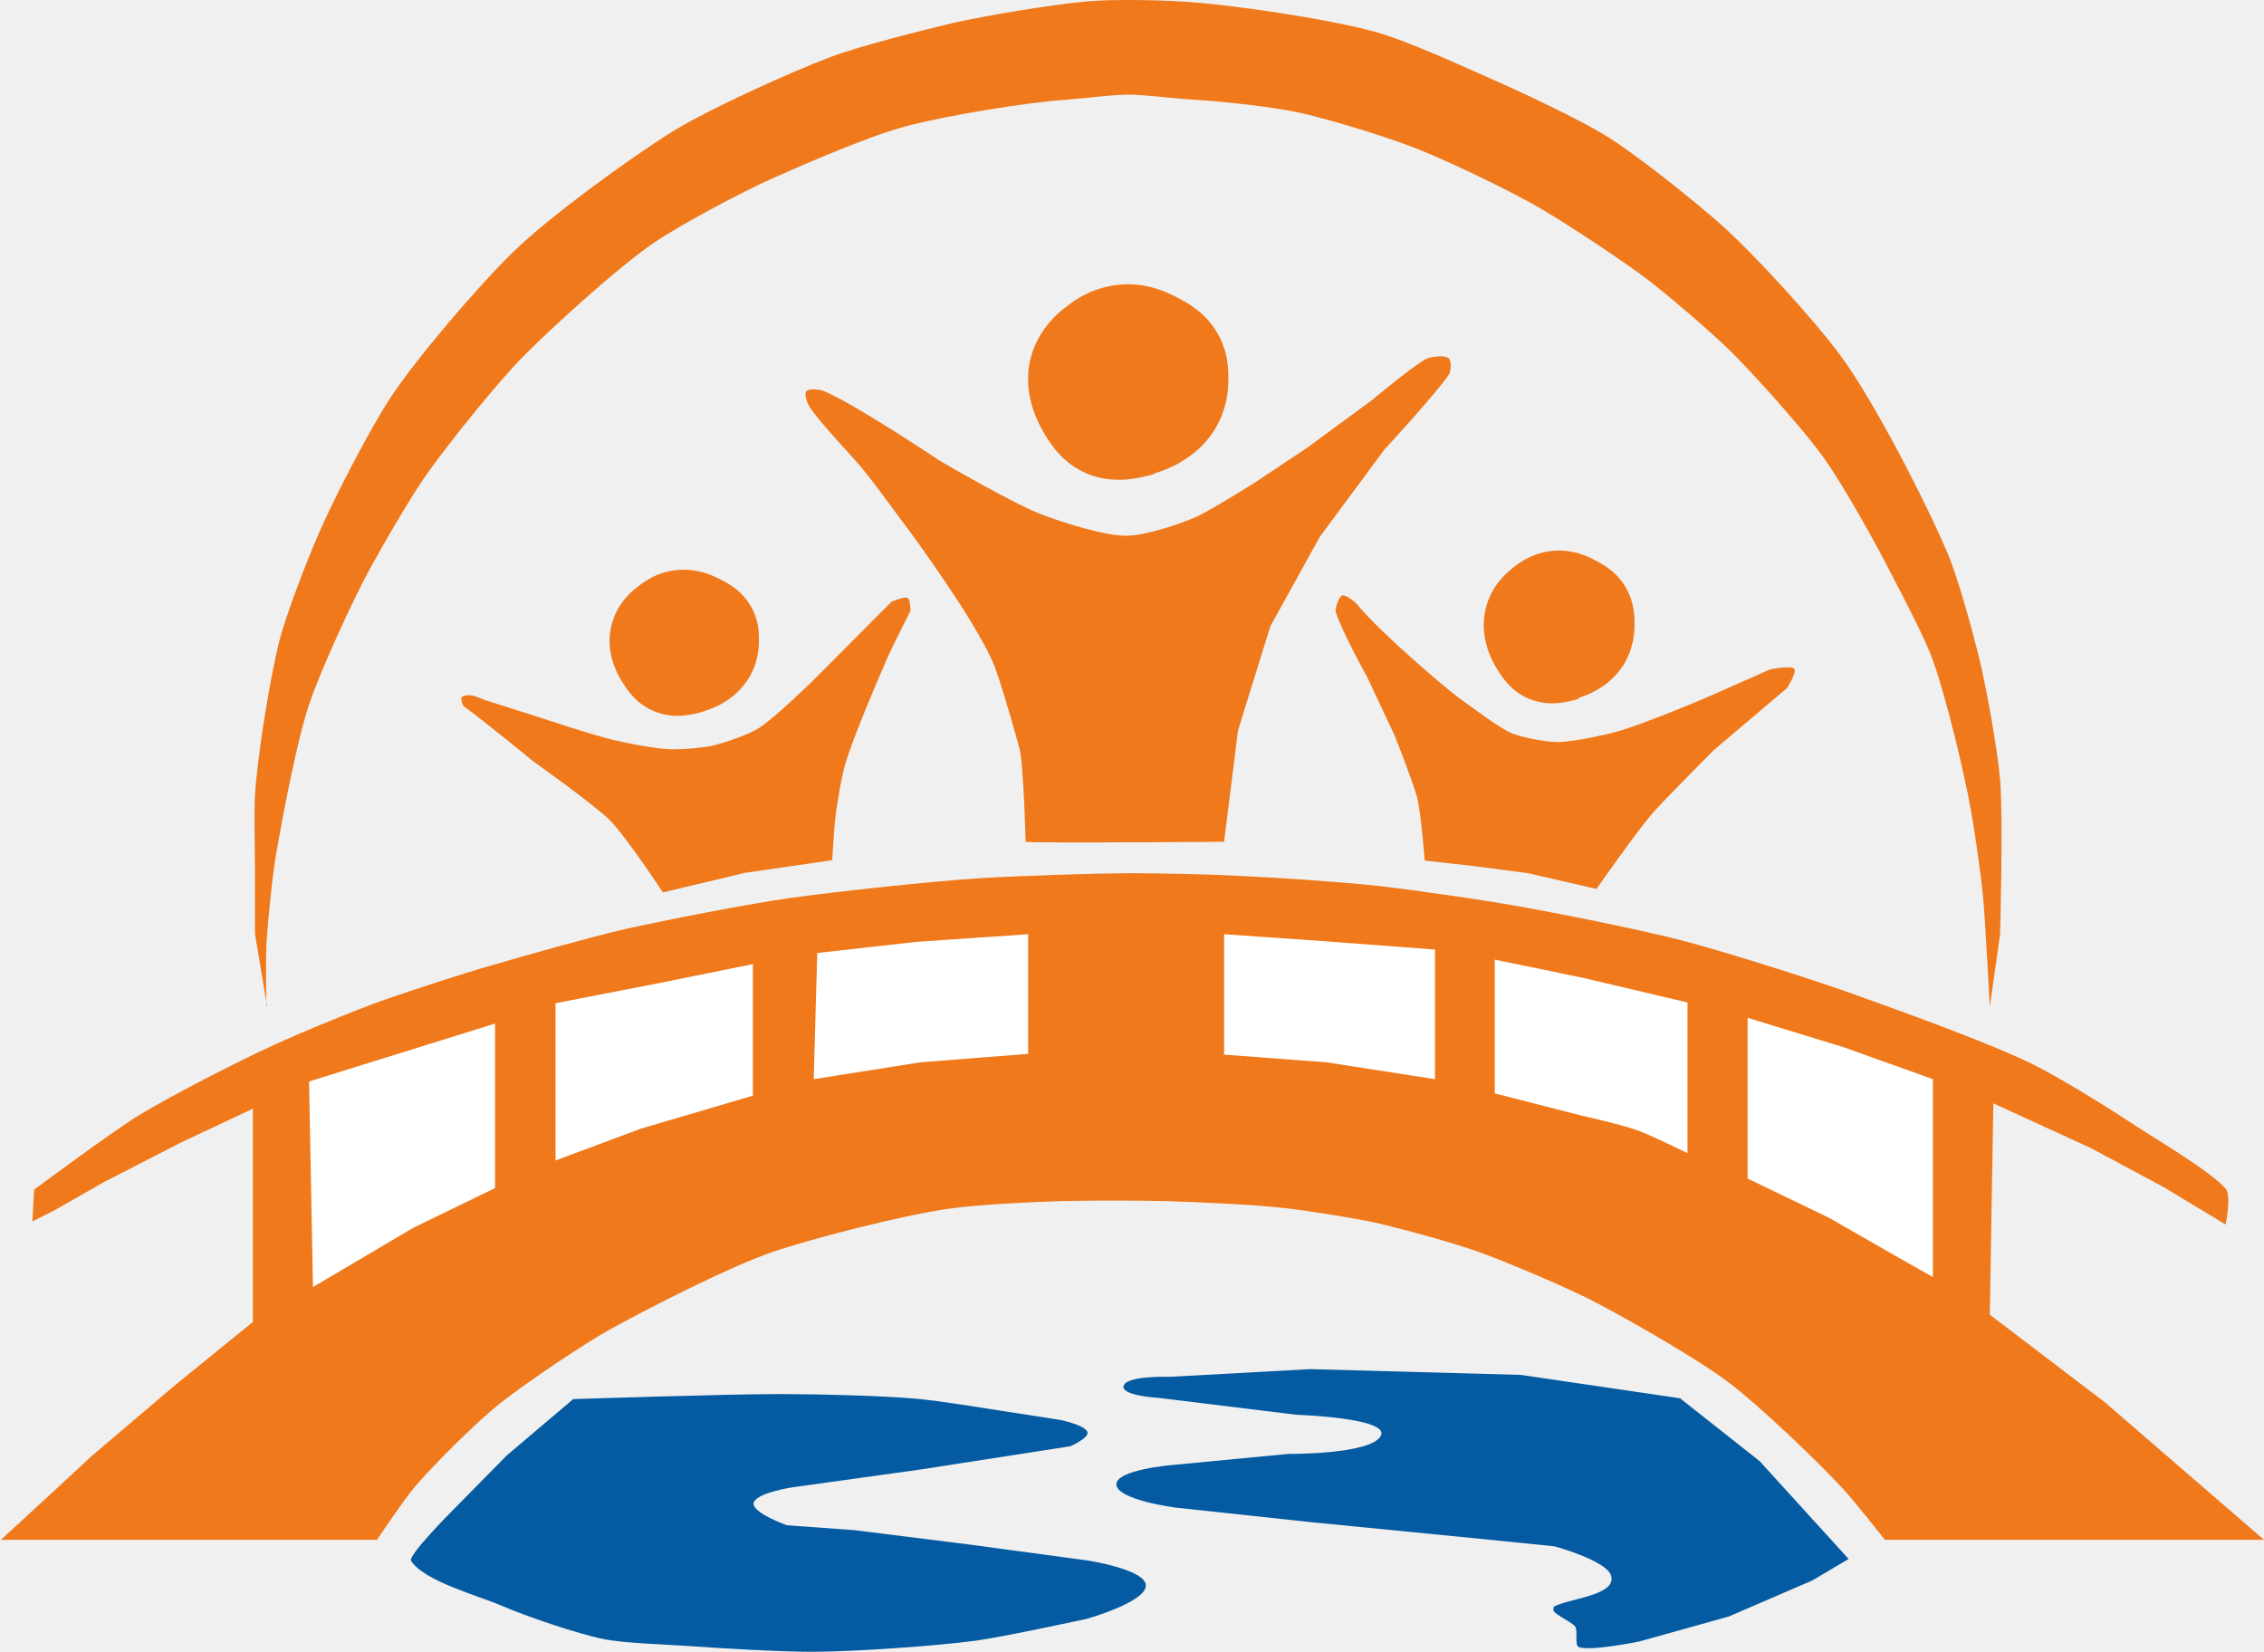
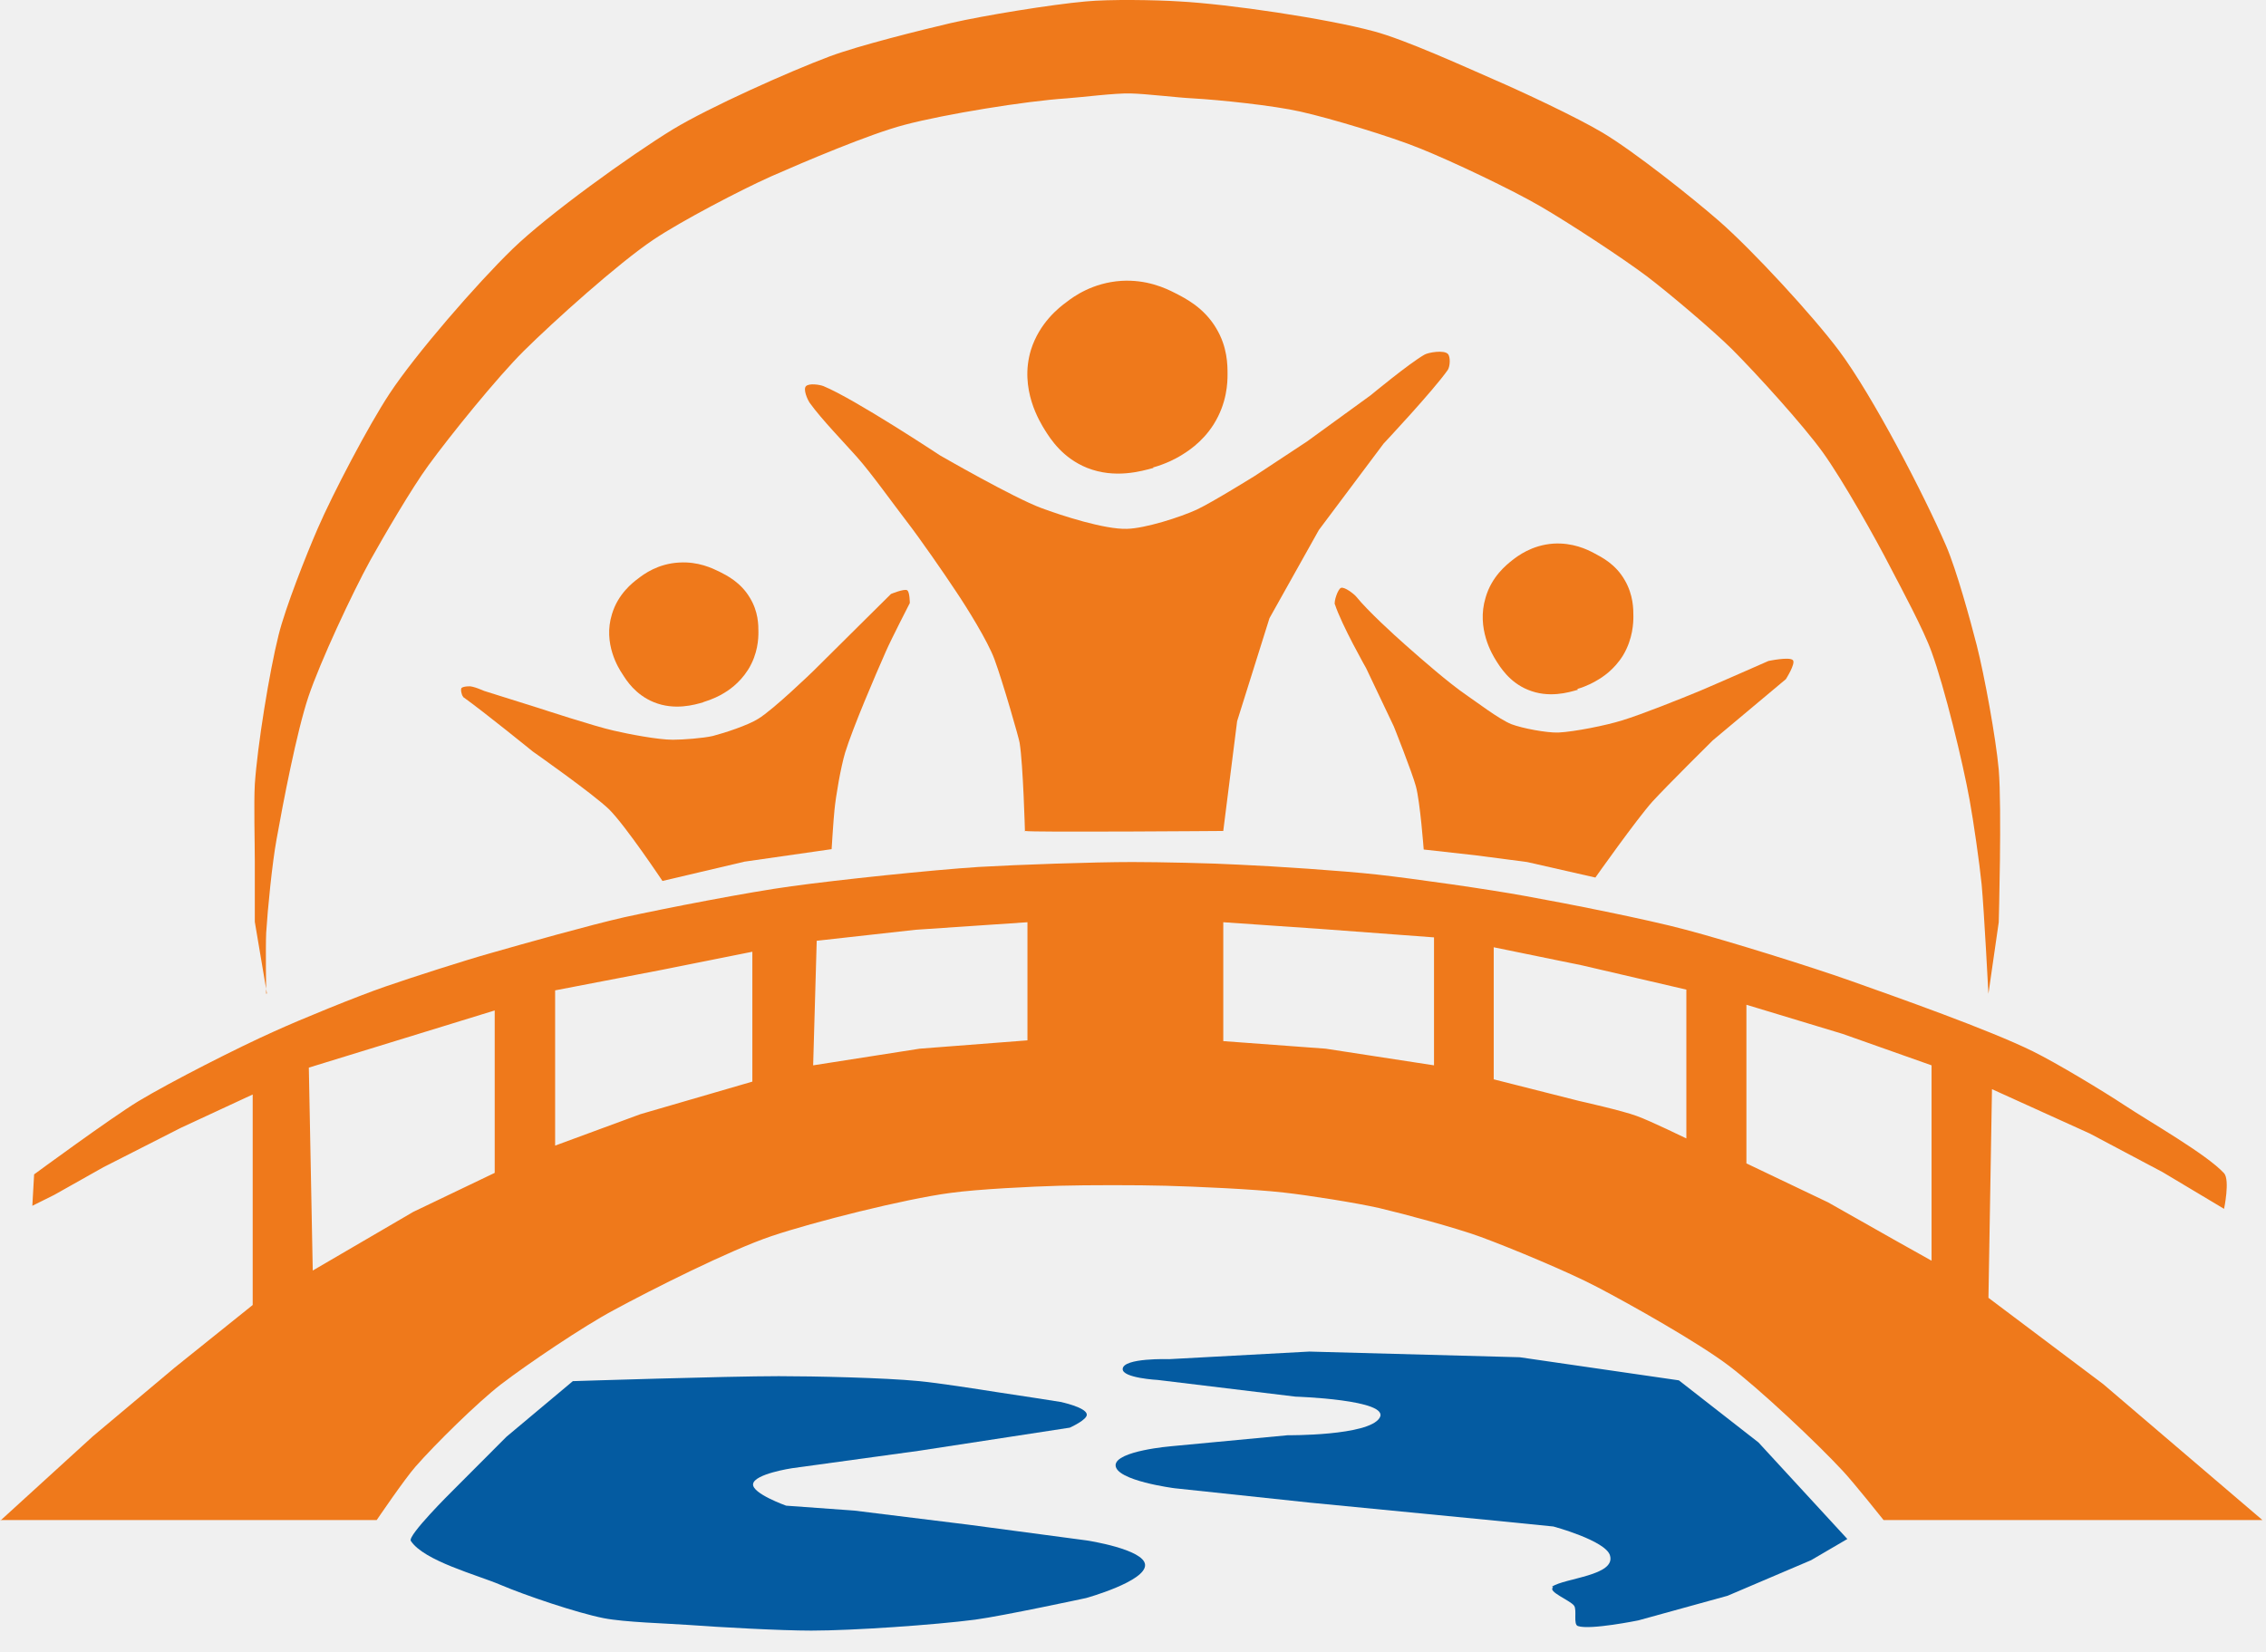
- <svg xmlns="http://www.w3.org/2000/svg" width="122" height="89" viewBox="0 0 122 89" fill="none">
-   <path d="M0 82.966H20.314C20.314 82.966 21.809 80.734 22.403 80.052C23.457 78.833 25.738 76.56 27.003 75.568C28.44 74.452 31.468 72.385 33.078 71.517C35.147 70.381 39.364 68.232 41.606 67.467C43.848 66.702 48.773 65.442 51.245 65.111C52.702 64.904 55.653 64.76 57.129 64.719C58.605 64.677 61.403 64.677 62.84 64.719C64.43 64.76 67.631 64.904 69.222 65.091C70.525 65.235 73.112 65.648 74.377 65.938C75.757 66.268 78.497 67.012 79.838 67.508C81.448 68.108 84.591 69.43 86.105 70.236C87.945 71.207 91.567 73.274 93.215 74.534C94.863 75.795 97.949 78.73 99.367 80.279C99.961 80.92 101.571 82.966 101.571 82.966H122L113.414 75.547L107.224 70.835L107.416 59.449L112.686 61.867L116.615 63.975L119.93 65.979C119.93 65.979 120.256 64.409 119.93 64.037C118.991 63.003 115.944 61.247 114.583 60.338C113.376 59.532 110.904 58.023 109.62 57.383C107.263 56.205 102.28 54.427 99.808 53.539C97.623 52.754 93.158 51.348 90.915 50.749C88.788 50.17 84.438 49.302 82.272 48.91C80.279 48.538 76.255 47.959 74.243 47.732C72.403 47.525 68.685 47.277 66.826 47.195C65.389 47.112 62.495 47.05 61.057 47.05C58.988 47.05 54.848 47.195 52.779 47.319C50.249 47.484 45.189 48.021 42.679 48.373C40.398 48.682 35.895 49.571 33.653 50.067C31.851 50.48 28.287 51.493 26.504 52.01C25.048 52.423 22.192 53.353 20.774 53.849C19.241 54.386 16.232 55.626 14.757 56.308C12.878 57.155 9.218 59.036 7.455 60.11C5.979 61.02 1.84 64.099 1.84 64.099L1.744 65.814L2.932 65.215L5.577 63.706L9.755 61.557L13.626 59.738V71.228L9.429 74.638L5.002 78.399L0.077 82.945L0 82.966Z" fill="#EF791B" />
-   <path d="M16.654 58.271L26.677 55.151V64.016L22.288 66.144L16.865 69.347L16.654 58.271Z" fill="white" />
-   <path d="M29.935 54.055V62.528L34.534 60.813L40.571 59.036V51.948L35.665 52.94L29.935 54.055Z" fill="white" />
-   <path d="M44.04 51.348L43.848 58.147L49.597 57.238L55.404 56.783V50.336L49.367 50.749L44.04 51.348Z" fill="white" />
-   <path d="M65.963 50.336V56.825L71.483 57.238L77.328 58.147V51.162L71.291 50.708L65.963 50.336Z" fill="white" />
-   <path d="M80.548 51.7V58.912L85.147 60.09C85.147 60.09 87.523 60.627 88.271 60.916C88.961 61.164 90.935 62.135 90.935 62.135V54.014L85.32 52.691L80.528 51.7H80.548Z" fill="white" />
-   <path d="M94.173 54.841V63.499L98.581 65.628L102.261 67.736L104.158 68.81V58.147L99.367 56.432L94.173 54.841Z" fill="white" />
-   <path d="M30.893 75.382L27.309 78.419L24.358 81.416C24.358 81.416 21.962 83.813 22.154 84.102C22.863 85.198 25.738 85.962 26.983 86.499C28.325 87.078 31.104 88.029 32.541 88.318C33.672 88.545 35.971 88.607 37.121 88.69C38.769 88.814 42.085 89 43.752 89C45.975 89 50.402 88.69 52.587 88.401C54.101 88.194 58.566 87.223 58.566 87.223C58.566 87.223 61.805 86.314 61.747 85.404C61.69 84.557 58.624 84.082 58.624 84.082L52.184 83.214L46.071 82.449L42.392 82.18C42.392 82.18 40.552 81.519 40.609 81.003C40.667 80.445 42.717 80.135 42.717 80.135L49.559 79.184L57.685 77.924C57.685 77.924 58.643 77.49 58.605 77.2C58.566 76.808 57.186 76.518 57.186 76.518C57.186 76.518 54.599 76.105 53.737 75.981C52.702 75.816 50.613 75.485 49.559 75.382C47.681 75.196 43.886 75.113 41.989 75.113C39.229 75.113 30.95 75.382 30.95 75.382H30.893Z" fill="#045BA1" />
-   <path d="M83.748 86.644C83.441 86.871 84.668 87.347 84.879 87.636C85.051 87.863 84.821 88.669 85.09 88.752C85.741 88.979 88.347 88.442 88.347 88.442L93.158 87.099L97.661 85.156L99.616 83.999L94.825 78.73L90.532 75.34L81.947 74.08L70.601 73.77L63.051 74.183C63.051 74.183 60.559 74.1 60.54 74.721C60.521 75.216 62.437 75.32 62.437 75.32L69.854 76.229C69.854 76.229 74.99 76.394 74.396 77.386C73.802 78.378 69.432 78.337 69.432 78.337L63.166 78.936C63.166 78.936 60.176 79.184 60.157 79.969C60.157 80.817 63.338 81.23 63.338 81.23L70.64 82.015L80.088 82.945L83.767 83.317C83.767 83.317 86.565 84.082 86.814 84.888C87.159 86.004 84.361 86.128 83.691 86.603L83.748 86.644Z" fill="#045BA1" />
-   <path d="M14.354 54.241C14.354 54.241 14.316 51.741 14.354 50.914C14.431 49.633 14.68 47.091 14.91 45.831C15.255 43.868 16.002 39.921 16.635 38.019C17.267 36.118 18.992 32.378 19.969 30.58C20.698 29.257 22.211 26.633 23.093 25.414C24.281 23.761 26.811 20.599 28.248 19.152C29.877 17.52 33.327 14.379 35.243 13.077C36.738 12.064 39.938 10.37 41.587 9.626C43.35 8.84 46.895 7.311 48.773 6.815C50.92 6.237 55.308 5.513 57.512 5.369C58.374 5.307 60.099 5.079 60.962 5.1C61.824 5.121 63.472 5.327 64.315 5.369C65.772 5.451 68.685 5.761 70.122 6.092C71.77 6.464 75.009 7.456 76.561 8.096C78.248 8.778 81.525 10.349 83.096 11.279C84.572 12.147 87.447 14.048 88.807 15.081C90.015 16.011 92.334 17.995 93.407 19.07C94.71 20.392 97.221 23.182 98.294 24.69C99.367 26.199 101.149 29.402 101.973 31.035C102.548 32.151 103.736 34.382 104.158 35.581C104.867 37.544 105.844 41.615 106.209 43.661C106.419 44.818 106.745 47.133 106.86 48.29C106.994 49.778 107.224 54.241 107.224 54.241L107.78 50.336C107.78 50.336 107.953 44.095 107.78 42.008C107.627 40.292 107.013 36.883 106.592 35.209C106.247 33.845 105.5 31.097 104.944 29.795C103.756 27.005 100.977 21.591 99.175 19.152C97.757 17.23 94.499 13.655 92.698 12.064C91.222 10.762 88.137 8.282 86.431 7.249C85.032 6.402 82.062 4.997 80.548 4.335C78.957 3.633 75.776 2.166 74.089 1.711C71.521 1.008 66.251 0.223 63.606 0.078C62.342 -0.004 59.812 -0.046 58.547 0.078C56.707 0.244 53.066 0.843 51.284 1.256C49.636 1.649 46.339 2.475 44.749 3.075C42.564 3.901 38.271 5.844 36.278 7.063C33.978 8.489 29.551 11.713 27.635 13.593C25.718 15.474 22.403 19.338 21.004 21.487C19.873 23.223 17.957 26.922 17.133 28.844C16.52 30.27 15.389 33.163 15.025 34.651C14.527 36.656 13.875 40.747 13.741 42.814C13.683 43.868 13.741 45.975 13.741 47.029C13.741 47.856 13.741 50.315 13.741 50.315L14.392 54.221L14.354 54.241Z" fill="#EF791B" />
-   <path d="M24.971 38.04C26.14 38.887 28.727 41.016 28.727 41.016C28.727 41.016 31.985 43.33 32.848 44.178C33.748 45.087 35.722 48.083 35.722 48.083L40.149 47.029L44.844 46.347C44.844 46.347 44.94 44.756 44.998 44.219C45.075 43.413 45.343 41.863 45.573 41.078C46.014 39.652 47.182 36.903 47.777 35.539C48.064 34.878 49.061 32.915 49.061 32.915C49.061 32.915 49.061 32.274 48.907 32.212C48.735 32.13 48.045 32.419 48.045 32.419L46.665 33.804L43.867 36.614C43.867 36.614 41.721 38.722 40.877 39.239C40.322 39.59 39.076 40.003 38.444 40.169C37.926 40.292 36.815 40.375 36.278 40.375C35.473 40.375 33.883 40.065 33.097 39.879C32.081 39.652 29.091 38.66 29.091 38.66L26.102 37.709C26.102 37.709 25.469 37.42 25.259 37.461C25.163 37.461 24.971 37.482 24.894 37.544C24.818 37.606 24.894 37.957 24.971 38.019V38.04Z" fill="#EF791B" />
-   <path d="M37.907 38.329C38.444 38.164 38.827 37.957 38.961 37.875C39.248 37.709 39.862 37.317 40.341 36.552C40.877 35.684 40.897 34.837 40.897 34.506C40.897 34.114 40.897 33.39 40.437 32.626C39.938 31.778 39.191 31.407 38.789 31.2C38.405 31.014 37.658 30.642 36.623 30.704C35.473 30.766 34.707 31.345 34.419 31.572C34.112 31.799 33.327 32.419 33.001 33.514C32.503 35.126 33.365 36.49 33.557 36.779C33.787 37.151 34.266 37.916 35.262 38.329C36.374 38.784 37.447 38.474 37.926 38.329H37.907Z" fill="#EF791B" />
-   <path d="M85.051 37.606C85.607 37.441 85.99 37.213 86.124 37.131C86.412 36.965 87.044 36.552 87.523 35.767C88.06 34.858 88.079 33.969 88.079 33.638C88.079 33.246 88.079 32.481 87.619 31.675C87.121 30.787 86.374 30.415 85.952 30.187C85.569 29.981 84.802 29.609 83.767 29.671C82.598 29.753 81.832 30.353 81.544 30.58C81.237 30.828 80.433 31.468 80.107 32.626C79.609 34.3 80.471 35.725 80.663 36.035C80.893 36.407 81.391 37.234 82.387 37.647C83.518 38.123 84.591 37.792 85.09 37.647L85.051 37.606Z" fill="#EF791B" />
-   <path d="M62.169 25.517C62.897 25.31 63.415 25.021 63.587 24.918C63.971 24.69 64.814 24.174 65.446 23.161C66.174 21.983 66.194 20.867 66.194 20.433C66.194 19.917 66.194 18.945 65.58 17.912C64.909 16.776 63.913 16.28 63.357 15.99C62.84 15.722 61.824 15.246 60.463 15.329C58.911 15.432 57.876 16.197 57.512 16.486C57.09 16.796 56.056 17.623 55.596 19.09C54.944 21.239 56.094 23.058 56.343 23.471C56.65 23.967 57.301 25 58.624 25.538C60.118 26.137 61.537 25.724 62.207 25.538L62.169 25.517Z" fill="#EF791B" />
-   <path d="M71.981 32.977C72.345 34.114 73.668 36.469 73.668 36.469L75.162 39.652C75.162 39.652 76.14 42.132 76.351 42.917C76.581 43.764 76.772 46.368 76.772 46.368L79.532 46.678L82.349 47.05L86.029 47.897C86.029 47.897 88.252 44.715 89.114 43.743C89.919 42.855 92.353 40.416 92.353 40.416L96.301 37.069C96.301 37.069 96.837 36.221 96.684 36.035C96.511 35.829 95.362 36.077 95.362 36.077C95.362 36.077 92.583 37.317 91.663 37.709C90.628 38.143 88.539 38.991 87.466 39.321C86.623 39.59 84.898 39.941 84.035 39.983C83.403 40.003 82.1 39.755 81.506 39.528C80.835 39.259 79.589 38.288 79.072 37.937C78.094 37.255 76.696 36.015 75.795 35.209C75.124 34.61 73.763 33.349 73.131 32.564C73.035 32.44 72.499 32.006 72.307 32.088C72.134 32.171 71.924 32.832 71.981 32.998V32.977Z" fill="#EF791B" />
-   <path d="M55.289 45.355C55.5 45.438 65.963 45.355 65.963 45.355L66.711 39.362L68.455 33.742L71.119 28.927L74.607 24.215C74.607 24.215 77.29 21.322 78.075 20.185C78.19 19.999 78.229 19.483 78.075 19.317C77.865 19.09 77.021 19.235 76.811 19.359C75.987 19.834 73.917 21.57 73.917 21.57L70.486 24.091L67.669 25.972C67.669 25.972 65.37 27.418 64.545 27.811C63.664 28.224 61.747 28.844 60.77 28.865C59.582 28.906 57.244 28.141 56.151 27.728C54.657 27.17 50.69 24.856 50.69 24.856C50.69 24.856 46.09 21.777 44.404 21.074C44.193 20.991 43.637 20.909 43.465 21.074C43.292 21.239 43.541 21.818 43.675 22.004C44.289 22.872 45.592 24.236 46.205 24.938C46.972 25.806 48.179 27.521 48.888 28.451C49.597 29.381 50.9 31.282 51.533 32.254C52.127 33.142 53.258 34.981 53.622 35.974C54.082 37.234 54.963 40.355 54.982 40.54C55.174 41.739 55.27 45.397 55.27 45.397L55.289 45.355Z" fill="#EF791B" />
+ <svg xmlns="http://www.w3.org/2000/svg" width="107" height="78" viewBox="0 0 107 78" fill="none">
+   <path d="M53.466 40.714C54.724 40.714 57.259 40.767 58.518 40.839C60.145 40.91 63.401 41.125 65.012 41.304C66.774 41.5 70.299 42.001 72.044 42.323C73.94 42.663 77.75 43.413 79.612 43.914C81.576 44.433 85.485 45.649 87.398 46.328C89.563 47.097 93.927 48.635 95.991 49.654C97.116 50.209 99.28 51.514 100.337 52.212C101.528 52.999 104.197 54.518 105.02 55.412C105.305 55.734 105.02 57.094 105.02 57.094L102.116 55.359L98.676 53.535L94.061 51.442L93.894 61.296L99.314 65.373L106.832 71.793H88.942C88.942 71.793 87.533 70.022 87.013 69.468C85.771 68.127 83.069 65.588 81.626 64.497C80.183 63.406 77.01 61.618 75.399 60.777C74.074 60.08 71.322 58.935 69.912 58.417C68.737 57.988 66.338 57.344 65.13 57.058C64.022 56.807 61.756 56.449 60.615 56.324C59.222 56.163 56.42 56.039 55.027 56.003C53.769 55.967 51.319 55.967 50.026 56.003C48.734 56.039 46.149 56.164 44.874 56.343C42.709 56.629 38.396 57.719 36.433 58.381C34.469 59.043 30.777 60.902 28.965 61.886C27.555 62.637 24.904 64.425 23.645 65.391C22.538 66.249 20.541 68.216 19.618 69.272C19.098 69.862 17.788 71.793 17.788 71.793H0L0.067 71.774L4.38 67.841L8.257 64.586L11.932 61.636V51.693L8.542 53.267L4.884 55.127L2.567 56.432L1.527 56.95L1.611 55.466C1.654 55.434 5.244 52.797 6.528 52.015C8.072 51.085 11.277 49.458 12.922 48.725C14.214 48.135 16.849 47.062 18.191 46.597C19.433 46.167 21.934 45.362 23.209 45.005C24.77 44.558 27.891 43.682 29.469 43.324C31.432 42.895 35.376 42.127 37.373 41.858C39.572 41.554 44.002 41.089 46.217 40.946C48.029 40.839 51.653 40.714 53.466 40.714ZM14.583 50.424L14.768 60.008L19.517 57.236L23.36 55.395V47.724L14.583 50.424ZM82.465 54.947L86.324 56.789L89.547 58.613L91.208 59.543V50.316L87.013 48.832L82.465 47.455V54.947ZM31.23 45.81L26.213 46.775V54.107L30.24 52.623L35.526 51.085V44.951L31.23 45.81ZM70.533 50.977L74.561 51.997C74.561 51.997 76.641 52.462 77.296 52.712C77.9 52.926 79.629 53.768 79.629 53.768V46.74L74.712 45.596L70.533 44.74V50.977ZM43.23 43.914L38.565 44.433L38.397 50.316L43.431 49.529L48.516 49.136V43.557L43.23 43.914ZM57.763 49.172L62.596 49.529L67.714 50.316V44.273L62.428 43.879L57.763 43.557V49.172ZM70.533 44.74V44.737H70.517L70.533 44.74Z" fill="#EF791B" />
+   <path d="M27.052 65.23L23.914 67.859L21.329 70.451C21.329 70.451 19.232 72.526 19.399 72.776C20.02 73.724 22.538 74.385 23.628 74.85C24.803 75.351 27.237 76.174 28.495 76.424C29.485 76.621 31.499 76.674 32.506 76.746C33.949 76.853 36.852 77.014 38.312 77.014C40.259 77.014 44.136 76.746 46.049 76.496C47.374 76.317 51.285 75.476 51.285 75.476C51.285 75.476 54.121 74.689 54.07 73.903C54.02 73.169 51.335 72.758 51.335 72.758L45.696 72.007L40.343 71.346L37.121 71.113C37.121 71.113 35.51 70.541 35.56 70.094C35.611 69.611 37.406 69.343 37.406 69.343L43.397 68.52L50.513 67.429C50.513 67.429 51.352 67.054 51.318 66.803C51.285 66.464 50.076 66.213 50.076 66.213C50.076 66.213 47.811 65.856 47.056 65.748C46.149 65.605 44.32 65.319 43.397 65.23C41.753 65.069 38.43 64.997 36.769 64.997C34.352 64.997 27.102 65.23 27.102 65.23H27.052Z" fill="#045BA1" />
+   <path d="M73.336 74.975C73.067 75.172 74.141 75.584 74.326 75.834C74.477 76.031 74.275 76.728 74.51 76.799C75.081 76.996 77.363 76.531 77.363 76.531L81.575 75.369L85.519 73.688L87.231 72.687L83.035 68.127L79.276 65.194L71.758 64.103L61.824 63.835L55.212 64.193C55.212 64.193 53.03 64.121 53.013 64.658C52.996 65.087 54.675 65.176 54.675 65.176L61.169 65.963C61.169 65.963 65.666 66.106 65.146 66.964C64.626 67.823 60.8 67.787 60.8 67.787L55.312 68.305C55.312 68.305 52.694 68.52 52.678 69.2C52.678 69.933 55.463 70.29 55.463 70.29L61.857 70.97L70.13 71.775L73.352 72.097C73.352 72.097 75.802 72.758 76.021 73.456C76.323 74.421 73.873 74.528 73.285 74.94L73.336 74.975Z" fill="#045BA1" />
+   <path d="M12.569 46.937C12.569 46.937 12.536 44.773 12.569 44.058C12.637 42.949 12.855 40.749 13.056 39.659C13.358 37.96 14.013 34.544 14.566 32.899C15.12 31.254 16.631 28.017 17.486 26.462C18.124 25.317 19.45 23.046 20.222 21.991C21.262 20.561 23.477 17.825 24.736 16.573C26.163 15.16 29.183 12.442 30.861 11.316C32.17 10.439 34.973 8.973 36.416 8.329C37.96 7.65 41.065 6.326 42.709 5.897C44.589 5.397 48.432 4.771 50.362 4.646C51.117 4.592 52.627 4.395 53.382 4.413C54.138 4.431 55.581 4.61 56.319 4.646C57.594 4.717 60.145 4.985 61.404 5.271C62.847 5.593 65.683 6.452 67.043 7.006C68.519 7.596 71.389 8.955 72.765 9.76C74.057 10.511 76.575 12.156 77.766 13.05C78.823 13.855 80.854 15.572 81.794 16.501C82.935 17.646 85.133 20.06 86.073 21.365C87.013 22.671 88.573 25.442 89.295 26.855C89.798 27.821 90.839 29.752 91.208 30.789C91.829 32.488 92.685 36.011 93.004 37.781C93.188 38.782 93.474 40.785 93.574 41.786C93.692 43.074 93.893 46.937 93.893 46.937L94.38 43.557C94.38 43.557 94.531 38.157 94.38 36.35C94.246 34.866 93.709 31.916 93.339 30.467C93.037 29.287 92.383 26.909 91.896 25.782C90.856 23.368 88.422 18.683 86.845 16.573C85.603 14.91 82.75 11.816 81.173 10.439C79.88 9.313 77.179 7.167 75.685 6.273C74.46 5.54 71.859 4.324 70.533 3.751C69.14 3.143 66.355 1.874 64.878 1.48C62.629 0.872 58.014 0.193 55.698 0.068C54.591 -0.004 52.375 -0.04 51.268 0.068C49.657 0.211 46.468 0.729 44.908 1.087C43.464 1.427 40.578 2.142 39.185 2.661C37.272 3.376 33.513 5.057 31.768 6.112C29.754 7.346 25.877 10.135 24.199 11.763C22.521 13.39 19.618 16.734 18.393 18.594C17.402 20.096 15.724 23.297 15.003 24.959C14.466 26.193 13.476 28.697 13.157 29.984C12.72 31.719 12.15 35.26 12.032 37.048C11.982 37.96 12.032 39.784 12.032 40.696C12.032 41.411 12.032 43.539 12.032 43.539L12.603 46.919L12.569 46.937Z" fill="#EF791B" />
+   <path d="M21.866 32.917C22.89 33.65 25.156 35.492 25.156 35.492C25.156 35.492 28.009 37.495 28.764 38.228C29.552 39.015 31.281 41.608 31.281 41.608L35.157 40.696L39.269 40.106C39.269 40.106 39.353 38.729 39.403 38.264C39.47 37.566 39.705 36.225 39.907 35.546C40.293 34.312 41.316 31.933 41.837 30.753C42.088 30.181 42.961 28.482 42.961 28.482C42.961 28.482 42.961 27.928 42.827 27.874C42.676 27.803 42.072 28.053 42.072 28.053L40.863 29.251L38.413 31.683C38.413 31.683 36.534 33.507 35.795 33.954C35.309 34.258 34.218 34.616 33.664 34.759C33.211 34.866 32.237 34.938 31.768 34.938C31.063 34.938 29.67 34.669 28.982 34.508C28.092 34.312 25.474 33.453 25.474 33.453L22.857 32.631C22.857 32.631 22.303 32.38 22.118 32.416C22.034 32.416 21.866 32.434 21.799 32.488C21.732 32.541 21.799 32.846 21.866 32.899V32.917Z" fill="#EF791B" />
+   <path d="M33.194 33.167C33.664 33.024 33.999 32.846 34.117 32.774C34.369 32.631 34.906 32.291 35.325 31.63C35.795 30.878 35.812 30.145 35.812 29.859C35.812 29.519 35.812 28.893 35.409 28.232C34.973 27.499 34.318 27.177 33.966 26.998C33.63 26.837 32.976 26.515 32.07 26.569C31.063 26.622 30.392 27.123 30.14 27.32C29.871 27.517 29.183 28.053 28.898 29.001C28.462 30.396 29.217 31.576 29.385 31.826C29.586 32.148 30.006 32.81 30.878 33.167C31.852 33.561 32.791 33.292 33.211 33.167H33.194Z" fill="#EF791B" />
+   <path d="M74.477 32.541C74.963 32.398 75.299 32.202 75.416 32.13C75.668 31.987 76.222 31.63 76.642 30.95C77.112 30.163 77.128 29.394 77.128 29.108C77.128 28.768 77.128 28.107 76.725 27.409C76.289 26.64 75.635 26.319 75.266 26.122C74.93 25.943 74.259 25.621 73.352 25.675C72.329 25.746 71.657 26.265 71.406 26.462C71.137 26.676 70.432 27.23 70.147 28.232C69.711 29.68 70.466 30.914 70.634 31.182C70.835 31.504 71.272 32.22 72.144 32.577C73.134 32.989 74.074 32.702 74.51 32.577L74.477 32.541Z" fill="#EF791B" />
+   <path d="M54.44 22.081C55.077 21.902 55.53 21.651 55.681 21.562C56.017 21.365 56.755 20.918 57.309 20.042C57.947 19.023 57.964 18.057 57.964 17.681C57.964 17.235 57.964 16.394 57.427 15.5C56.839 14.516 55.967 14.087 55.48 13.837C55.027 13.604 54.138 13.193 52.946 13.265C51.587 13.354 50.681 14.016 50.362 14.266C49.992 14.534 49.086 15.25 48.683 16.519C48.113 18.379 49.12 19.953 49.338 20.31C49.606 20.739 50.177 21.633 51.335 22.098C52.644 22.617 53.886 22.259 54.473 22.098L54.44 22.081Z" fill="#EF791B" />
+   <path d="M63.032 28.536C63.351 29.519 64.508 31.558 64.508 31.558L65.817 34.312C65.817 34.312 66.673 36.458 66.858 37.137C67.059 37.87 67.227 40.123 67.227 40.123L69.644 40.392L72.111 40.714L75.333 41.447C75.333 41.447 77.279 38.693 78.034 37.852C78.739 37.084 80.871 34.973 80.871 34.973L84.328 32.077C84.328 32.077 84.797 31.343 84.663 31.182C84.512 31.004 83.505 31.218 83.505 31.218C83.505 31.218 81.072 32.291 80.266 32.631C79.36 33.006 77.531 33.74 76.591 34.026C75.853 34.258 74.343 34.562 73.587 34.598C73.034 34.616 71.892 34.401 71.372 34.205C70.785 33.972 69.694 33.132 69.241 32.828C68.385 32.237 67.16 31.165 66.371 30.467C65.784 29.949 64.592 28.858 64.039 28.178C63.955 28.071 63.485 27.695 63.317 27.767C63.166 27.838 62.981 28.411 63.032 28.554V28.536Z" fill="#EF791B" />
+   <path d="M48.415 39.247C48.599 39.319 57.762 39.247 57.762 39.247L58.417 34.061L59.944 29.198L62.277 25.031L65.331 20.954C65.331 20.954 67.68 18.45 68.368 17.467C68.469 17.306 68.502 16.859 68.368 16.716C68.184 16.519 67.445 16.644 67.261 16.752C66.539 17.163 64.727 18.665 64.727 18.665L61.723 20.847L59.256 22.474C59.256 22.474 57.242 23.726 56.52 24.065C55.748 24.423 54.07 24.959 53.215 24.977C52.174 25.013 50.127 24.352 49.17 23.994C47.861 23.511 44.387 21.508 44.387 21.508C44.387 21.508 40.36 18.844 38.883 18.236C38.698 18.164 38.212 18.093 38.061 18.236C37.91 18.379 38.128 18.88 38.245 19.041C38.782 19.792 39.923 20.972 40.461 21.58C41.132 22.331 42.189 23.815 42.81 24.62C43.431 25.424 44.572 27.07 45.126 27.91C45.646 28.679 46.636 30.27 46.955 31.129C47.358 32.22 48.13 34.92 48.146 35.081C48.314 36.118 48.398 39.283 48.398 39.283L48.415 39.247Z" fill="#EF791B" />
</svg>
